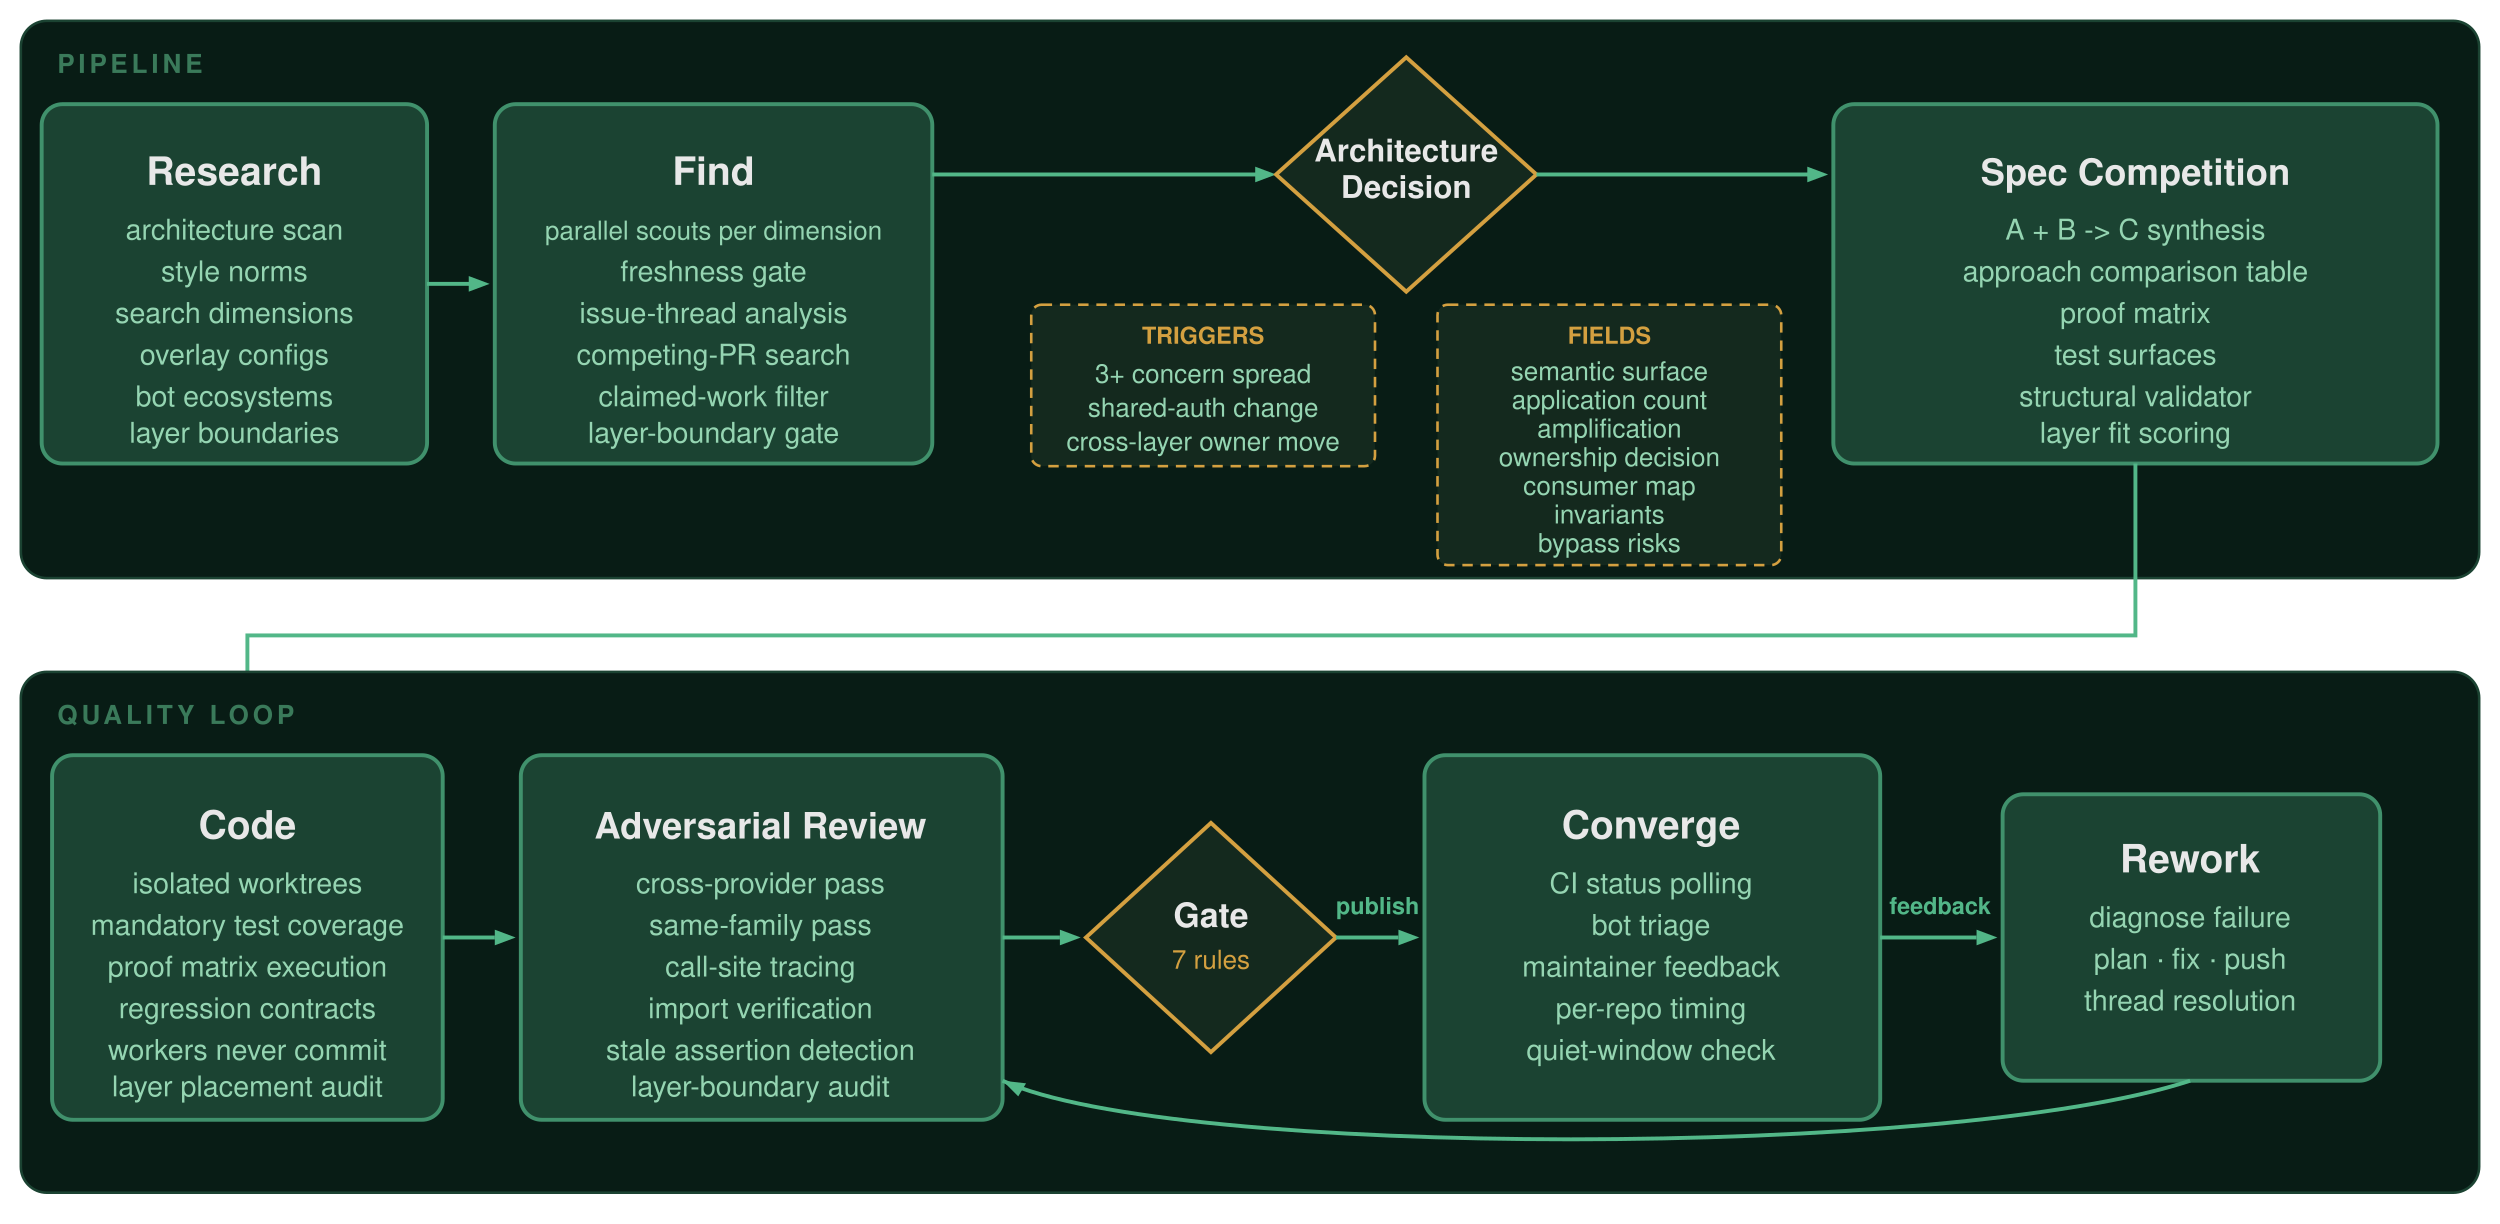
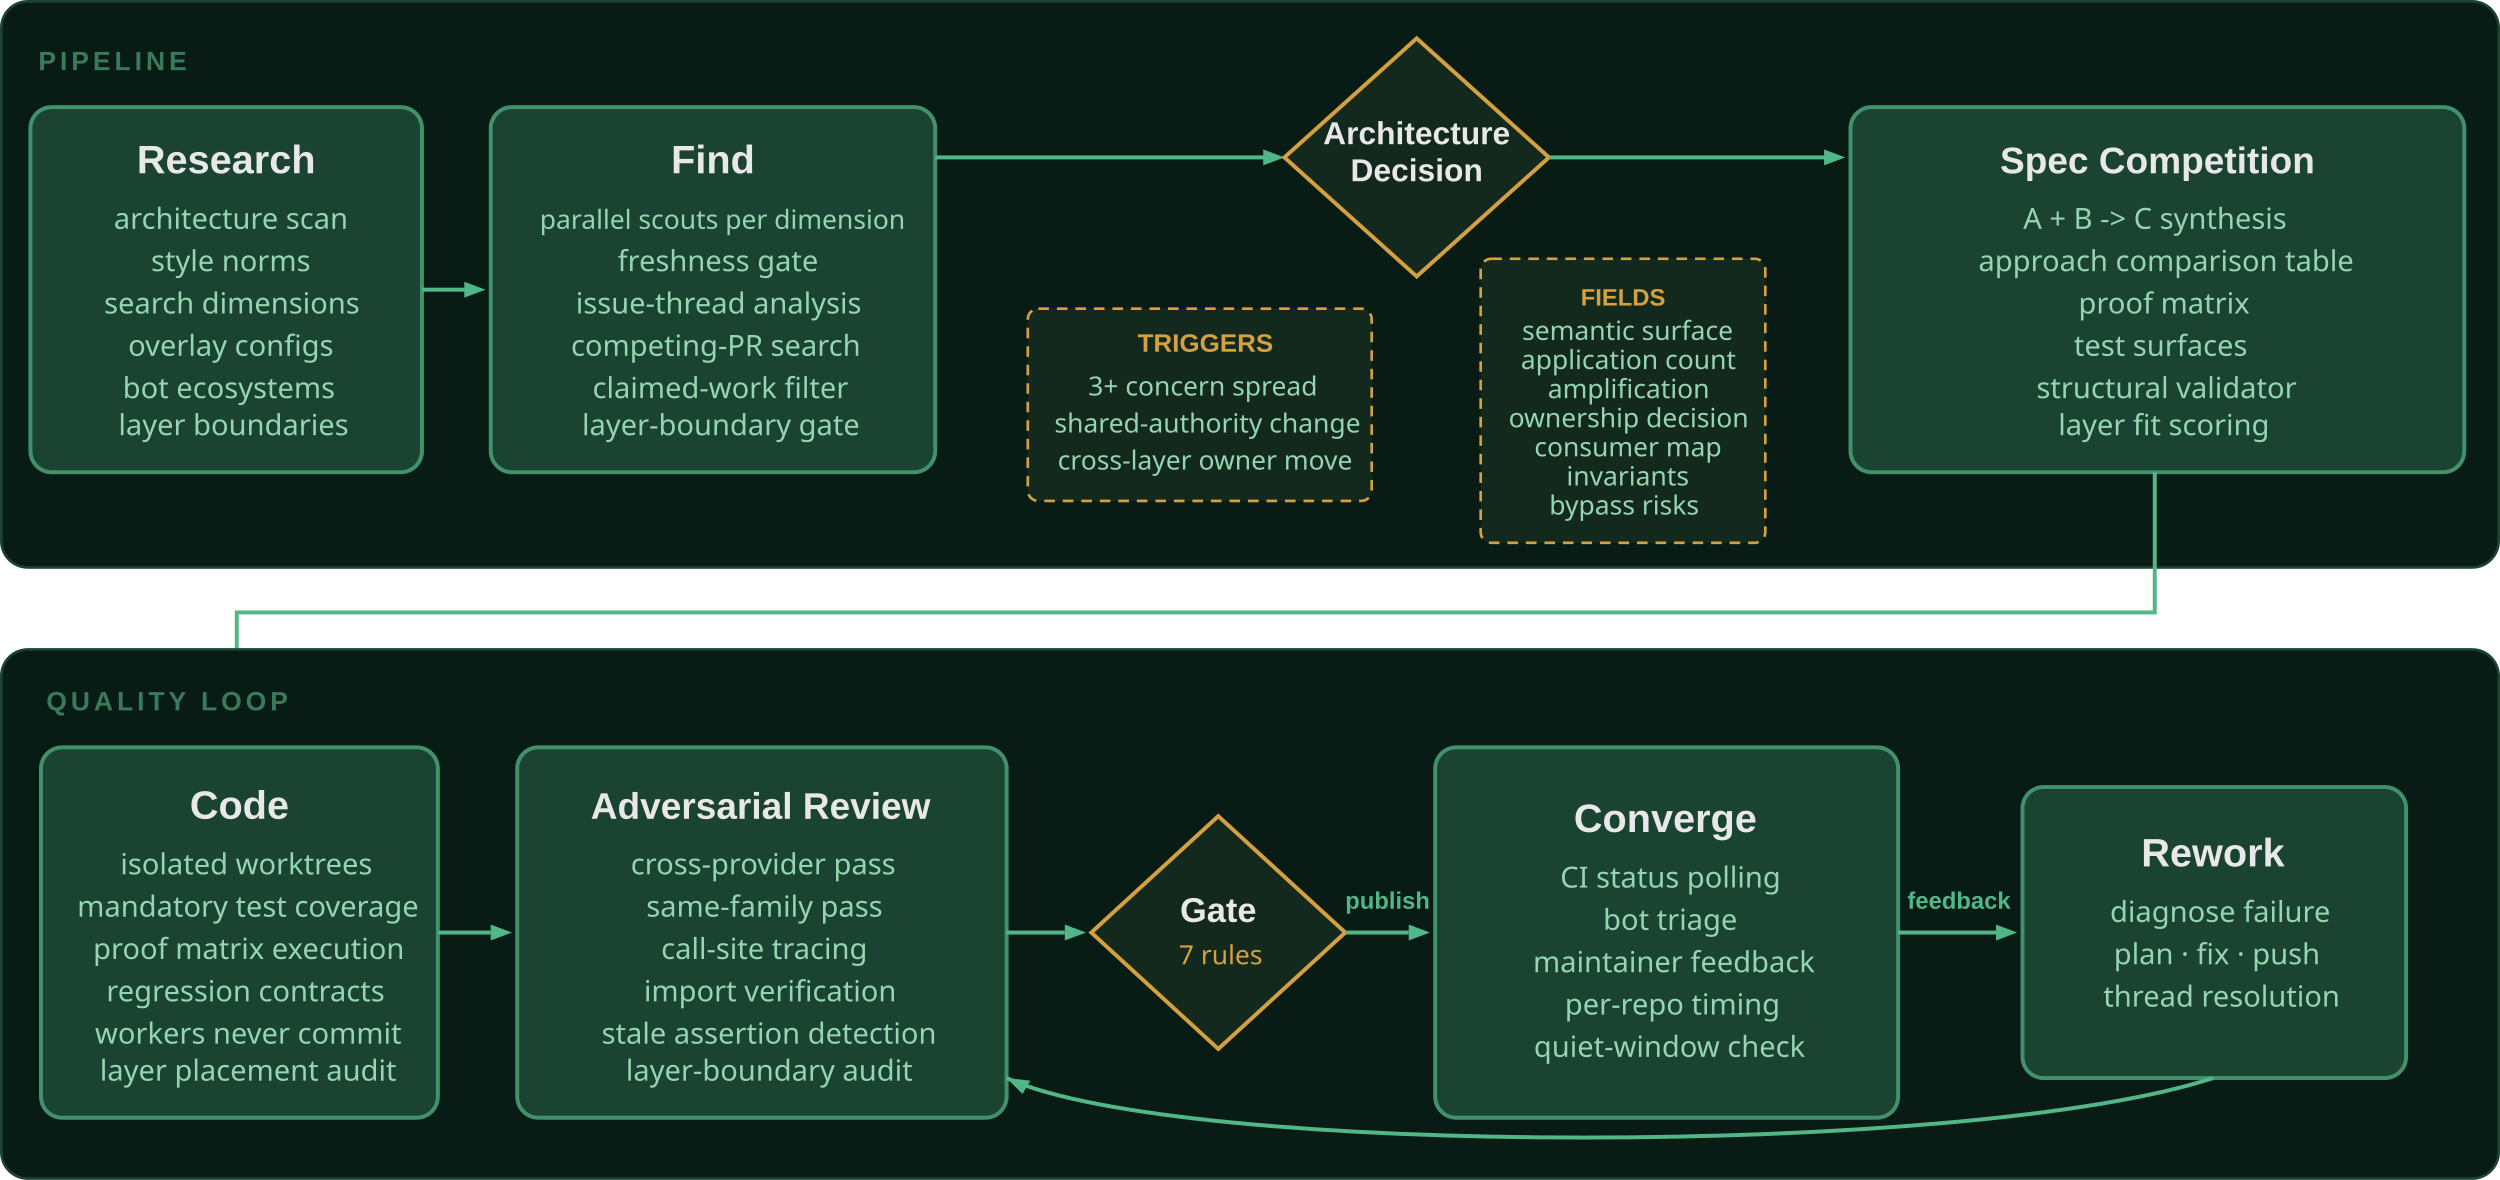
- <svg xmlns="http://www.w3.org/2000/svg" viewBox="0 0 960 470" width="960" height="470" style="font-family:Helvetica,Arial,sans-serif">
-   <rect x="8" y="8" width="944" height="214" rx="10" fill="#081c15" stroke="#1b4332" />
-   <text x="22" y="28" fill="#3a7a5a" font-size="10" font-weight="700" letter-spacing="1.5">PIPELINE</text>
-   <rect x="16" y="40" width="148" height="138" rx="8" fill="#1b4332" stroke="#40916c" stroke-width="1.5" />
-   <text x="90" y="71" text-anchor="middle" fill="#e8e8e8" font-size="15" font-weight="600">Research</text>
-   <text x="90" y="92" text-anchor="middle" fill="#95d5b2" font-size="11">architecture scan</text>
-   <text x="90" y="108" text-anchor="middle" fill="#95d5b2" font-size="11">style norms</text>
-   <text x="90" y="124" text-anchor="middle" fill="#95d5b2" font-size="11">search dimensions</text>
-   <text x="90" y="140" text-anchor="middle" fill="#95d5b2" font-size="11">overlay configs</text>
-   <text x="90" y="156" text-anchor="middle" fill="#95d5b2" font-size="11">bot ecosystems</text>
-   <text x="90" y="170" text-anchor="middle" fill="#95d5b2" font-size="11">layer boundaries</text>
-   <path d="M164,109 L184,109" fill="none" stroke="#52b788" stroke-width="1.5" />
-   <polygon points="180,106 188,109 180,112" fill="#52b788" />
-   <rect x="190" y="40" width="168" height="138" rx="8" fill="#1b4332" stroke="#40916c" stroke-width="1.5" />
-   <text x="274" y="71" text-anchor="middle" fill="#e8e8e8" font-size="15" font-weight="600">Find</text>
-   <text x="274" y="92" text-anchor="middle" fill="#95d5b2" font-size="10">parallel scouts per dimension</text>
-   <text x="274" y="108" text-anchor="middle" fill="#95d5b2" font-size="11">freshness gate</text>
-   <text x="274" y="124" text-anchor="middle" fill="#95d5b2" font-size="11">issue-thread analysis</text>
-   <text x="274" y="140" text-anchor="middle" fill="#95d5b2" font-size="11">competing-PR search</text>
-   <text x="274" y="156" text-anchor="middle" fill="#95d5b2" font-size="11">claimed-work filter</text>
-   <text x="274" y="170" text-anchor="middle" fill="#95d5b2" font-size="11">layer-boundary gate</text>
-   <path d="M358,67 L486,67" fill="none" stroke="#52b788" stroke-width="1.5" />
-   <polygon points="482,64 490,67 482,70" fill="#52b788" />
-   <polygon points="540,22 590,67 540,112 490,67" fill="#14291e" stroke="#d4a040" stroke-width="1.5" />
-   <text x="540" y="62" text-anchor="middle" fill="#e8e8e8" font-size="12" font-weight="600">Architecture</text>
-   <text x="540" y="76" text-anchor="middle" fill="#e8e8e8" font-size="12" font-weight="600">Decision</text>
-   <rect x="396" y="117" width="132" height="62" rx="4" fill="#14291e" stroke="#d4a040" stroke-width="1" stroke-dasharray="4,3" />
-   <text x="462" y="132" text-anchor="middle" fill="#d4a040" font-size="9" font-weight="600">TRIGGERS</text>
-   <text x="462" y="147" text-anchor="middle" fill="#95d5b2" font-size="10">3+ concern spread</text>
-   <text x="462" y="160" text-anchor="middle" fill="#95d5b2" font-size="10">shared-auth change</text>
-   <text x="462" y="173" text-anchor="middle" fill="#95d5b2" font-size="10">cross-layer owner move</text>
-   <rect x="552" y="117" width="132" height="100" rx="4" fill="#14291e" stroke="#d4a040" stroke-width="1" stroke-dasharray="4,3" />
-   <text x="618" y="132" text-anchor="middle" fill="#d4a040" font-size="9" font-weight="600">FIELDS</text>
-   <text x="618" y="146" text-anchor="middle" fill="#95d5b2" font-size="10">semantic surface</text>
-   <text x="618" y="157" text-anchor="middle" fill="#95d5b2" font-size="10">application count</text>
-   <text x="618" y="168" text-anchor="middle" fill="#95d5b2" font-size="10">amplification</text>
-   <text x="618" y="179" text-anchor="middle" fill="#95d5b2" font-size="10">ownership decision</text>
-   <text x="618" y="190" text-anchor="middle" fill="#95d5b2" font-size="10">consumer map</text>
-   <text x="618" y="201" text-anchor="middle" fill="#95d5b2" font-size="10">invariants</text>
-   <text x="618" y="212" text-anchor="middle" fill="#95d5b2" font-size="10">bypass risks</text>
-   <path d="M590,67 L698,67" fill="none" stroke="#52b788" stroke-width="1.5" />
-   <polygon points="694,64 702,67 694,70" fill="#52b788" />
-   <rect x="704" y="40" width="232" height="138" rx="8" fill="#1b4332" stroke="#40916c" stroke-width="1.5" />
-   <text x="820" y="71" text-anchor="middle" fill="#e8e8e8" font-size="14" font-weight="600">Spec Competition</text>
-   <text x="820" y="92" text-anchor="middle" fill="#95d5b2" font-size="11">A + B -&gt; C synthesis</text>
-   <text x="820" y="108" text-anchor="middle" fill="#95d5b2" font-size="11">approach comparison table</text>
-   <text x="820" y="124" text-anchor="middle" fill="#95d5b2" font-size="11">proof matrix</text>
-   <text x="820" y="140" text-anchor="middle" fill="#95d5b2" font-size="11">test surfaces</text>
-   <text x="820" y="156" text-anchor="middle" fill="#95d5b2" font-size="11">structural validator</text>
-   <text x="820" y="170" text-anchor="middle" fill="#95d5b2" font-size="11">layer fit scoring</text>
-   <path d="M820,178 L820,244 L95,244 L95,280" fill="none" stroke="#52b788" stroke-width="1.5" />
-   <polygon points="92,280 95,288 98,280" fill="#52b788" />
-   <path d="M465,316 L465,272 L140,272 L140,280" fill="none" stroke="#c06060" stroke-width="1.5" stroke-dasharray="6,4" />
-   <polygon points="137,280 140,288 143,280" fill="#c06060" />
-   <text x="310" y="267" text-anchor="middle" fill="#c06060" font-size="10">fail</text>
-   <rect x="8" y="258" width="944" height="200" rx="10" fill="#081c15" stroke="#1b4332" />
-   <text x="22" y="278" fill="#3a7a5a" font-size="10" font-weight="700" letter-spacing="1.5">QUALITY LOOP</text>
-   <rect x="20" y="290" width="150" height="140" rx="8" fill="#1b4332" stroke="#40916c" stroke-width="1.5" />
-   <text x="95" y="322" text-anchor="middle" fill="#e8e8e8" font-size="15" font-weight="600">Code</text>
-   <text x="95" y="343" text-anchor="middle" fill="#95d5b2" font-size="11">isolated worktrees</text>
-   <text x="95" y="359" text-anchor="middle" fill="#95d5b2" font-size="11">mandatory test coverage</text>
-   <text x="95" y="375" text-anchor="middle" fill="#95d5b2" font-size="11">proof matrix execution</text>
-   <text x="95" y="391" text-anchor="middle" fill="#95d5b2" font-size="11">regression contracts</text>
-   <text x="95" y="407" text-anchor="middle" fill="#95d5b2" font-size="11">workers never commit</text>
-   <text x="95" y="421" text-anchor="middle" fill="#95d5b2" font-size="11">layer placement audit</text>
-   <path d="M170,360 L190,360" fill="none" stroke="#52b788" stroke-width="1.5" />
-   <polygon points="190,357 198,360 190,363" fill="#52b788" />
-   <rect x="200" y="290" width="185" height="140" rx="8" fill="#1b4332" stroke="#40916c" stroke-width="1.5" />
-   <text x="292" y="322" text-anchor="middle" fill="#e8e8e8" font-size="14" font-weight="600">Adversarial Review</text>
-   <text x="292" y="343" text-anchor="middle" fill="#95d5b2" font-size="11">cross-provider pass</text>
-   <text x="292" y="359" text-anchor="middle" fill="#95d5b2" font-size="11">same-family pass</text>
-   <text x="292" y="375" text-anchor="middle" fill="#95d5b2" font-size="11">call-site tracing</text>
-   <text x="292" y="391" text-anchor="middle" fill="#95d5b2" font-size="11">import verification</text>
-   <text x="292" y="407" text-anchor="middle" fill="#95d5b2" font-size="11">stale assertion detection</text>
-   <text x="292" y="421" text-anchor="middle" fill="#95d5b2" font-size="11">layer-boundary audit</text>
-   <path d="M385,360 L407,360" fill="none" stroke="#52b788" stroke-width="1.5" />
-   <polygon points="407,357 415,360 407,363" fill="#52b788" />
-   <polygon points="465,316 513,360 465,404 417,360" fill="#14291e" stroke="#d4a040" stroke-width="1.5" />
-   <text x="465" y="356" text-anchor="middle" fill="#e8e8e8" font-size="13" font-weight="600">Gate</text>
-   <text x="465" y="372" text-anchor="middle" fill="#d4a040" font-size="10">7 rules</text>
-   <path d="M513,360 L537,360" fill="none" stroke="#52b788" stroke-width="1.5" />
-   <polygon points="537,357 545,360 537,363" fill="#52b788" />
-   <text x="529" y="351" text-anchor="middle" fill="#52b788" font-size="9" font-weight="600">publish</text>
-   <rect x="547" y="290" width="175" height="140" rx="8" fill="#1b4332" stroke="#40916c" stroke-width="1.5" />
-   <text x="634" y="322" text-anchor="middle" fill="#e8e8e8" font-size="15" font-weight="600">Converge</text>
-   <text x="634" y="343" text-anchor="middle" fill="#95d5b2" font-size="11">CI status polling</text>
-   <text x="634" y="359" text-anchor="middle" fill="#95d5b2" font-size="11">bot triage</text>
-   <text x="634" y="375" text-anchor="middle" fill="#95d5b2" font-size="11">maintainer feedback</text>
-   <text x="634" y="391" text-anchor="middle" fill="#95d5b2" font-size="11">per-repo timing</text>
-   <text x="634" y="407" text-anchor="middle" fill="#95d5b2" font-size="11">quiet-window check</text>
-   <path d="M722,360 L759,360" fill="none" stroke="#52b788" stroke-width="1.5" />
-   <polygon points="759,357 767,360 759,363" fill="#52b788" />
-   <text x="745" y="351" text-anchor="middle" fill="#52b788" font-size="9" font-weight="600">feedback</text>
-   <rect x="769" y="305" width="145" height="110" rx="8" fill="#1b4332" stroke="#40916c" stroke-width="1.5" />
-   <text x="841" y="335" text-anchor="middle" fill="#e8e8e8" font-size="15" font-weight="600">Rework</text>
-   <text x="841" y="356" text-anchor="middle" fill="#95d5b2" font-size="11">diagnose failure</text>
-   <text x="841" y="372" text-anchor="middle" fill="#95d5b2" font-size="11">plan · fix · push</text>
-   <text x="841" y="388" text-anchor="middle" fill="#95d5b2" font-size="11">thread resolution</text>
-   <path d="M 841,415 C 750,445 450,445 385,415" fill="none" stroke="#52b788" stroke-width="1.5" />
-   <polygon points="394,416 385,415 391,421" fill="#52b788" />
+ <svg xmlns="http://www.w3.org/2000/svg" id="Layer_1" version="1.1" viewBox="0 0 945 446">
+   <defs>
+     <style>
+       .st0 {
+         stroke: #52b788;
+       }
+ 
+       .st0, .st1, .st2, .st3 {
+         stroke-width: 1.5px;
+       }
+ 
+       .st0, .st3 {
+         fill: none;
+       }
+ 
+       .st4 {
+         stroke-dasharray: 4 3;
+       }
+ 
+       .st4, .st2 {
+         fill: #14291e;
+         stroke: #d4a040;
+       }
+ 
+       .st5, .st6 {
+         fill: #c06060;
+       }
+ 
+       .st1 {
+         fill: #1b4332;
+         stroke: #40916c;
+       }
+ 
+       .st7 {
+         fill: #081c15;
+         stroke: #1b4332;
+       }
+ 
+       .st8, .st9, .st10, .st11, .st12, .st13, .st14, .st15, .st16, .st6, .st17, .st18, .st19 {
+         isolation: isolate;
+       }
+ 
+       .st8, .st9, .st14 {
+         fill: #d4a040;
+       }
+ 
+       .st8, .st11, .st14, .st15, .st16, .st17, .st18, .st19 {
+         font-family: Arial-BoldMT, Arial;
+         font-weight: 700;
+       }
+ 
+       .st8, .st16 {
+         font-size: 9px;
+       }
+ 
+       .st9, .st10, .st13, .st6 {
+         font-family: HelveticaNeueLTPro-Roman, 'Helvetica Neue LT Pro';
+       }
+ 
+       .st9, .st13, .st6, .st19 {
+         font-size: 10px;
+       }
+ 
+       .st3 {
+         stroke: #c06060;
+         stroke-dasharray: 6 4;
+       }
+ 
+       .st10 {
+         font-size: 11px;
+       }
+ 
+       .st10, .st13 {
+         fill: #95d5b2;
+       }
+ 
+       .st11 {
+         font-size: 12px;
+       }
+ 
+       .st11, .st15, .st17, .st18 {
+         fill: #e8e8e8;
+       }
+ 
+       .st14 {
+         font-size: 9.53px;
+       }
+ 
+       .st15 {
+         font-size: 15px;
+       }
+ 
+       .st16, .st20 {
+         fill: #52b788;
+       }
+ 
+       .st17 {
+         font-size: 13px;
+       }
+ 
+       .st18 {
+         font-size: 14px;
+       }
+ 
+       .st19 {
+         fill: #3a7a5a;
+         letter-spacing: .15em;
+       }
+     </style>
+   </defs>
+   <rect class="st7" x=".5" y=".5" width="944" height="214" rx="10" ry="10" />
+   <g class="st12">
+     <text class="st19" transform="translate(14.5 26.5)">
+       <tspan x="0" y="0">PIPELINE</tspan>
+     </text>
+   </g>
+   <rect class="st1" x="11.5" y="40.5" width="148" height="138" rx="8" ry="8" />
+   <g class="st12">
+     <text class="st15" transform="translate(51.73 65.5)">
+       <tspan x="0" y="0">Research</tspan>
+     </text>
+   </g>
+   <g class="st12">
+     <text class="st10" transform="translate(43.02 86.5)">
+       <tspan x="0" y="0">architecture scan</tspan>
+     </text>
+   </g>
+   <g class="st12">
+     <text class="st10" transform="translate(57.08 102.5)">
+       <tspan x="0" y="0">style norms</tspan>
+     </text>
+   </g>
+   <g class="st12">
+     <text class="st10" transform="translate(39.35 118.5)">
+       <tspan x="0" y="0">search dimensions</tspan>
+     </text>
+   </g>
+   <g class="st12">
+     <text class="st10" transform="translate(48.43 134.5)">
+       <tspan x="0" y="0">overlay configs</tspan>
+     </text>
+   </g>
+   <g class="st12">
+     <text class="st10" transform="translate(46.38 150.5)">
+       <tspan x="0" y="0">bot ecosystems</tspan>
+     </text>
+   </g>
+   <g class="st12">
+     <text class="st10" transform="translate(44.76 164.5)">
+       <tspan x="0" y="0">layer boundaries</tspan>
+     </text>
+   </g>
+   <path class="st0" d="M159.5,109.5h20" />
+   <polygon class="st20" points="175.5 106.5 183.5 109.5 175.5 112.5 175.5 106.5" />
+   <rect class="st1" x="185.5" y="40.5" width="168" height="138" rx="8" ry="8" />
+   <g class="st12">
+     <text class="st15" transform="translate(253.67 65.5)">
+       <tspan x="0" y="0">Find</tspan>
+     </text>
+   </g>
+   <g class="st12">
+     <text class="st13" transform="translate(204.03 86.5)">
+       <tspan x="0" y="0">parallel scouts per dimension</tspan>
+     </text>
+   </g>
+   <g class="st12">
+     <text class="st10" transform="translate(233.44 102.5)">
+       <tspan x="0" y="0">freshness gate</tspan>
+     </text>
+   </g>
+   <g class="st12">
+     <text class="st10" transform="translate(217.65 118.5)">
+       <tspan x="0" y="0">issue-thread analysis</tspan>
+     </text>
+   </g>
+   <g class="st12">
+     <text class="st10" transform="translate(215.82 134.5)">
+       <tspan x="0" y="0">competing-PR search</tspan>
+     </text>
+   </g>
+   <g class="st12">
+     <text class="st10" transform="translate(223.98 150.5)">
+       <tspan x="0" y="0">claimed-work filter</tspan>
+     </text>
+   </g>
+   <g class="st12">
+     <text class="st10" transform="translate(220 164.5)">
+       <tspan x="0" y="0">layer-boundary gate</tspan>
+     </text>
+   </g>
+   <path class="st0" d="M353.5,59.5h128" />
+   <polygon class="st20" points="477.5 56.5 485.5 59.5 477.5 62.5 477.5 56.5" />
+   <polygon class="st2" points="535.5 14.5 585.5 59.5 535.5 104.5 485.5 59.5 535.5 14.5" />
+   <g class="st12">
+     <text class="st11" transform="translate(500.16 54.5)">
+       <tspan x="0" y="0">Architecture</tspan>
+     </text>
+   </g>
+   <g class="st12">
+     <text class="st11" transform="translate(510.49 68.5)">
+       <tspan x="0" y="0">Decision</tspan>
+     </text>
+   </g>
+   <rect class="st4" x="388.5" y="116.67" width="130" height="72.69" rx="4" ry="4" />
+   <g class="st12">
+     <text class="st14" transform="translate(430 132.96) scale(1.03 1)">
+       <tspan x="0" y="0">TRIGGERS</tspan>
+     </text>
+   </g>
+   <g class="st12">
+     <text class="st13" transform="translate(411.33 149.5)">
+       <tspan x="0" y="0">3+ concern spread</tspan>
+     </text>
+   </g>
+   <g class="st12">
+     <text class="st13" transform="translate(398.58 163.5)">
+       <tspan x="0" y="0">shared-authority change</tspan>
+     </text>
+   </g>
+   <g class="st12">
+     <text class="st13" transform="translate(399.8 177.5)">
+       <tspan x="0" y="0">cross-layer owner move</tspan>
+     </text>
+   </g>
+   <rect class="st4" x="559.7" y="97.81" width="107.59" height="107.37" rx="4" ry="4" />
+   <g class="st12">
+     <text class="st8" transform="translate(597.5 115.5)">
+       <tspan x="0" y="0">FIELDS</tspan>
+     </text>
+   </g>
+   <g class="st12">
+     <text class="st13" transform="translate(575.35 128.5)">
+       <tspan x="0" y="0">semantic surface</tspan>
+     </text>
+   </g>
+   <g class="st12">
+     <text class="st13" transform="translate(574.88 139.5)">
+       <tspan x="0" y="0">application count</tspan>
+     </text>
+   </g>
+   <g class="st12">
+     <text class="st13" transform="translate(585.07 150.5)">
+       <tspan x="0" y="0">amplification</tspan>
+     </text>
+   </g>
+   <g class="st12">
+     <text class="st13" transform="translate(570.26 161.5)">
+       <tspan x="0" y="0">ownership decision</tspan>
+     </text>
+   </g>
+   <g class="st12">
+     <text class="st13" transform="translate(579.97 172.5)">
+       <tspan x="0" y="0">consumer map</tspan>
+     </text>
+   </g>
+   <g class="st12">
+     <text class="st13" transform="translate(592.11 183.5)">
+       <tspan x="0" y="0">invariants</tspan>
+     </text>
+   </g>
+   <g class="st12">
+     <text class="st13" transform="translate(585.63 194.5)">
+       <tspan x="0" y="0">bypass risks</tspan>
+     </text>
+   </g>
+   <path class="st0" d="M585.5,59.5h108" />
+   <polygon class="st20" points="689.5 56.5 697.5 59.5 689.5 62.5 689.5 56.5" />
+   <rect class="st1" x="699.5" y="40.5" width="232" height="138" rx="8" ry="8" />
+   <g class="st12">
+     <text class="st18" transform="translate(756 65.5)">
+       <tspan x="0" y="0">Spec Competition</tspan>
+     </text>
+   </g>
+   <g class="st12">
+     <text class="st10" transform="translate(764.79 86.5)">
+       <tspan x="0" y="0">A + B -&gt; C synthesis</tspan>
+     </text>
+   </g>
+   <g class="st12">
+     <text class="st10" transform="translate(747.86 102.5)">
+       <tspan x="0" y="0">approach comparison table</tspan>
+     </text>
+   </g>
+   <g class="st12">
+     <text class="st10" transform="translate(785.66 118.5)">
+       <tspan x="0" y="0">proof matrix</tspan>
+     </text>
+   </g>
+   <g class="st12">
+     <text class="st10" transform="translate(783.93 134.5)">
+       <tspan x="0" y="0">test surfaces</tspan>
+     </text>
+   </g>
+   <g class="st12">
+     <text class="st10" transform="translate(769.77 150.5)">
+       <tspan x="0" y="0">structural validator</tspan>
+     </text>
+   </g>
+   <g class="st12">
+     <text class="st10" transform="translate(778.02 164.5)">
+       <tspan x="0" y="0">layer fit scoring</tspan>
+     </text>
+   </g>
+   <path class="st0" d="M814.5,178.5v53H89.5v36" />
+   <polygon class="st20" points="87.5 272.5 90.5 280.5 93.5 272.5 87.5 272.5" />
+   <path class="st3" d="M460.5,308.5v-44H135.5v8" />
+   <polygon class="st5" points="132.5 272.5 135.5 280.5 138.5 272.5 132.5 272.5" />
+   <g class="st12">
+     <text class="st6" transform="translate(296.12 259.5)">
+       <tspan x="0" y="0">fail</tspan>
+     </text>
+   </g>
+   <rect class="st7" x=".5" y="245.5" width="944" height="200" rx="10" ry="10" />
+   <g class="st12">
+     <text class="st19" transform="translate(17.5 268.5)">
+       <tspan x="0" y="0">QUALITY LOOP</tspan>
+     </text>
+   </g>
+   <rect class="st1" x="15.5" y="282.5" width="150" height="140" rx="8" ry="8" />
+   <g class="st12">
+     <text class="st15" transform="translate(71.75 309.5)">
+       <tspan x="0" y="0">Code</tspan>
+     </text>
+   </g>
+   <g class="st12">
+     <text class="st10" transform="translate(45.49 330.5)">
+       <tspan x="0" y="0">isolated worktrees</tspan>
+     </text>
+   </g>
+   <g class="st12">
+     <text class="st10" transform="translate(29.18 346.5)">
+       <tspan x="0" y="0">mandatory test coverage</tspan>
+     </text>
+   </g>
+   <g class="st12">
+     <text class="st10" transform="translate(35.19 362.5)">
+       <tspan x="0" y="0">proof matrix execution</tspan>
+     </text>
+   </g>
+   <g class="st12">
+     <text class="st10" transform="translate(40.19 378.5)">
+       <tspan x="0" y="0">regression contracts</tspan>
+     </text>
+   </g>
+   <g class="st12">
+     <text class="st10" transform="translate(35.9 394.5)">
+       <tspan x="0" y="0">workers never commit</tspan>
+     </text>
+   </g>
+   <g class="st12">
+     <text class="st10" transform="translate(37.73 408.5)">
+       <tspan x="0" y="0">layer placement audit</tspan>
+     </text>
+   </g>
+   <path class="st0" d="M165.5,352.5h20" />
+   <polygon class="st20" points="185.5 349.5 193.5 352.5 185.5 355.5 185.5 349.5" />
+   <rect class="st1" x="195.5" y="282.5" width="185" height="140" rx="8" ry="8" />
+   <g class="st12">
+     <text class="st18" transform="translate(223.3 309.5)">
+       <tspan x="0" y="0">Adversarial Review</tspan>
+     </text>
+   </g>
+   <g class="st12">
+     <text class="st10" transform="translate(238.41 330.5)">
+       <tspan x="0" y="0">cross-provider pass</tspan>
+     </text>
+   </g>
+   <g class="st12">
+     <text class="st10" transform="translate(244.3 346.5)">
+       <tspan x="0" y="0">same-family pass</tspan>
+     </text>
+   </g>
+   <g class="st12">
+     <text class="st10" transform="translate(249.92 362.5)">
+       <tspan x="0" y="0">call-site tracing</tspan>
+     </text>
+   </g>
+   <g class="st12">
+     <text class="st10" transform="translate(243.4 378.5)">
+       <tspan x="0" y="0">import verification</tspan>
+     </text>
+   </g>
+   <g class="st12">
+     <text class="st10" transform="translate(227.4 394.5)">
+       <tspan x="0" y="0">stale assertion detection</tspan>
+     </text>
+   </g>
+   <g class="st12">
+     <text class="st10" transform="translate(236.57 408.5)">
+       <tspan x="0" y="0">layer-boundary audit</tspan>
+     </text>
+   </g>
+   <path class="st0" d="M380.5,352.5h22" />
+   <polygon class="st20" points="402.5 349.5 410.5 352.5 402.5 355.5 402.5 349.5" />
+   <polygon class="st2" points="460.5 308.5 508.5 352.5 460.5 396.5 412.5 352.5 460.5 308.5" />
+   <g class="st12">
+     <text class="st17" transform="translate(446.05 348.5)">
+       <tspan x="0" y="0">Gate</tspan>
+     </text>
+   </g>
+   <g class="st12">
+     <text class="st9" transform="translate(445.59 364.5)">
+       <tspan x="0" y="0">7 rules</tspan>
+     </text>
+   </g>
+   <path class="st0" d="M508.5,352.5h24" />
+   <polygon class="st20" points="532.5 349.5 540.5 352.5 532.5 355.5 532.5 349.5" />
+   <g class="st12">
+     <text class="st16" transform="translate(508.5 343.5)">
+       <tspan x="0" y="0">publish</tspan>
+     </text>
+   </g>
+   <rect class="st1" x="542.5" y="282.5" width="175" height="140" rx="8" ry="8" />
+   <g class="st12">
+     <text class="st15" transform="translate(594.91 314.5)">
+       <tspan x="0" y="0">Converge</tspan>
+     </text>
+   </g>
+   <g class="st12">
+     <text class="st10" transform="translate(589.77 335.5)">
+       <tspan x="0" y="0">CI status polling</tspan>
+     </text>
+   </g>
+   <g class="st12">
+     <text class="st10" transform="translate(605.97 351.5)">
+       <tspan x="0" y="0">bot triage</tspan>
+     </text>
+   </g>
+   <g class="st12">
+     <text class="st10" transform="translate(579.48 367.5)">
+       <tspan x="0" y="0">maintainer feedback</tspan>
+     </text>
+   </g>
+   <g class="st12">
+     <text class="st10" transform="translate(591.5 383.5)">
+       <tspan x="0" y="0">per-repo timing</tspan>
+     </text>
+   </g>
+   <g class="st12">
+     <text class="st10" transform="translate(579.8 399.5)">
+       <tspan x="0" y="0">quiet-window check</tspan>
+     </text>
+   </g>
+   <path class="st0" d="M717.5,352.5h37" />
+   <polygon class="st20" points="754.5 349.5 762.5 352.5 754.5 355.5 754.5 349.5" />
+   <g class="st12">
+     <text class="st16" transform="translate(720.99 343.5)">
+       <tspan x="0" y="0">feedback</tspan>
+     </text>
+   </g>
+   <rect class="st1" x="764.5" y="297.5" width="145" height="110" rx="8" ry="8" />
+   <g class="st12">
+     <text class="st15" transform="translate(809.41 327.5)">
+       <tspan x="0" y="0">Rework</tspan>
+     </text>
+   </g>
+   <g class="st12">
+     <text class="st10" transform="translate(797.59 348.5)">
+       <tspan x="0" y="0">diagnose failure</tspan>
+     </text>
+   </g>
+   <g class="st12">
+     <text class="st10" transform="translate(799.01 364.5)">
+       <tspan x="0" y="0">plan · fix · push</tspan>
+     </text>
+   </g>
+   <g class="st12">
+     <text class="st10" transform="translate(795.04 380.5)">
+       <tspan x="0" y="0">thread resolution</tspan>
+     </text>
+   </g>
+   <path class="st0" d="M836.5,407.5c-91,30-391,30-456,0" />
+   <polygon class="st20" points="389.5 408.5 380.5 407.5 386.5 413.5 389.5 408.5" />
</svg>
